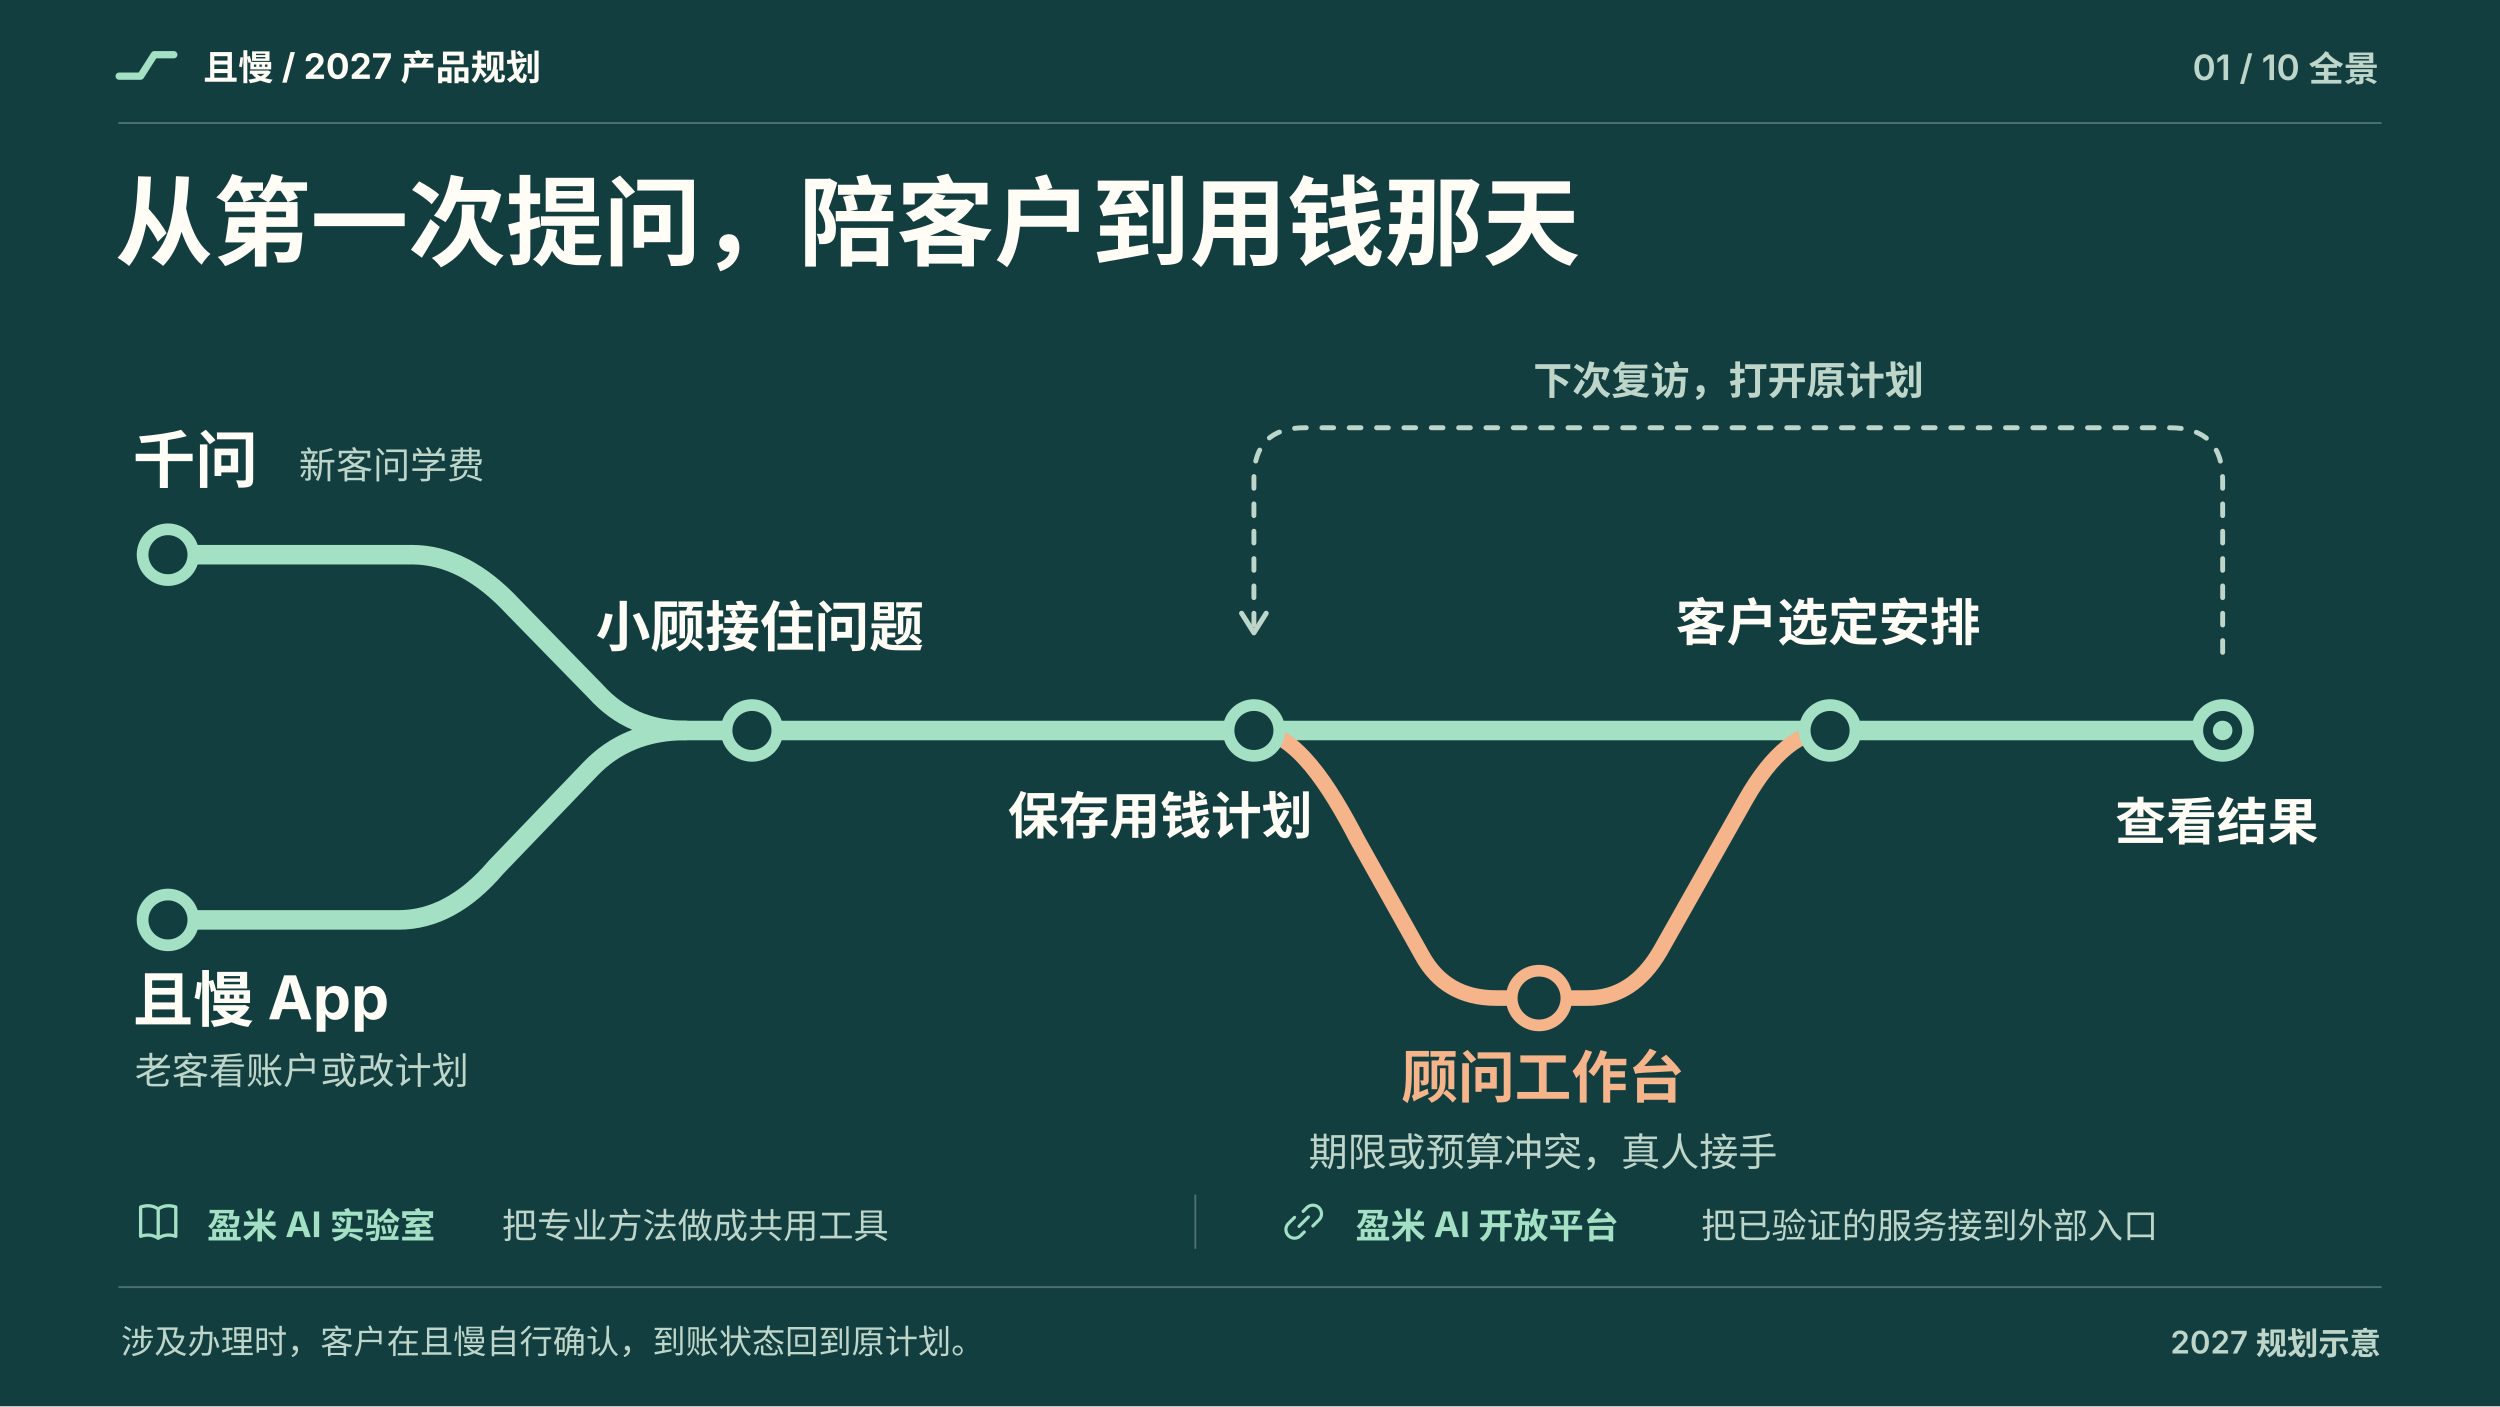
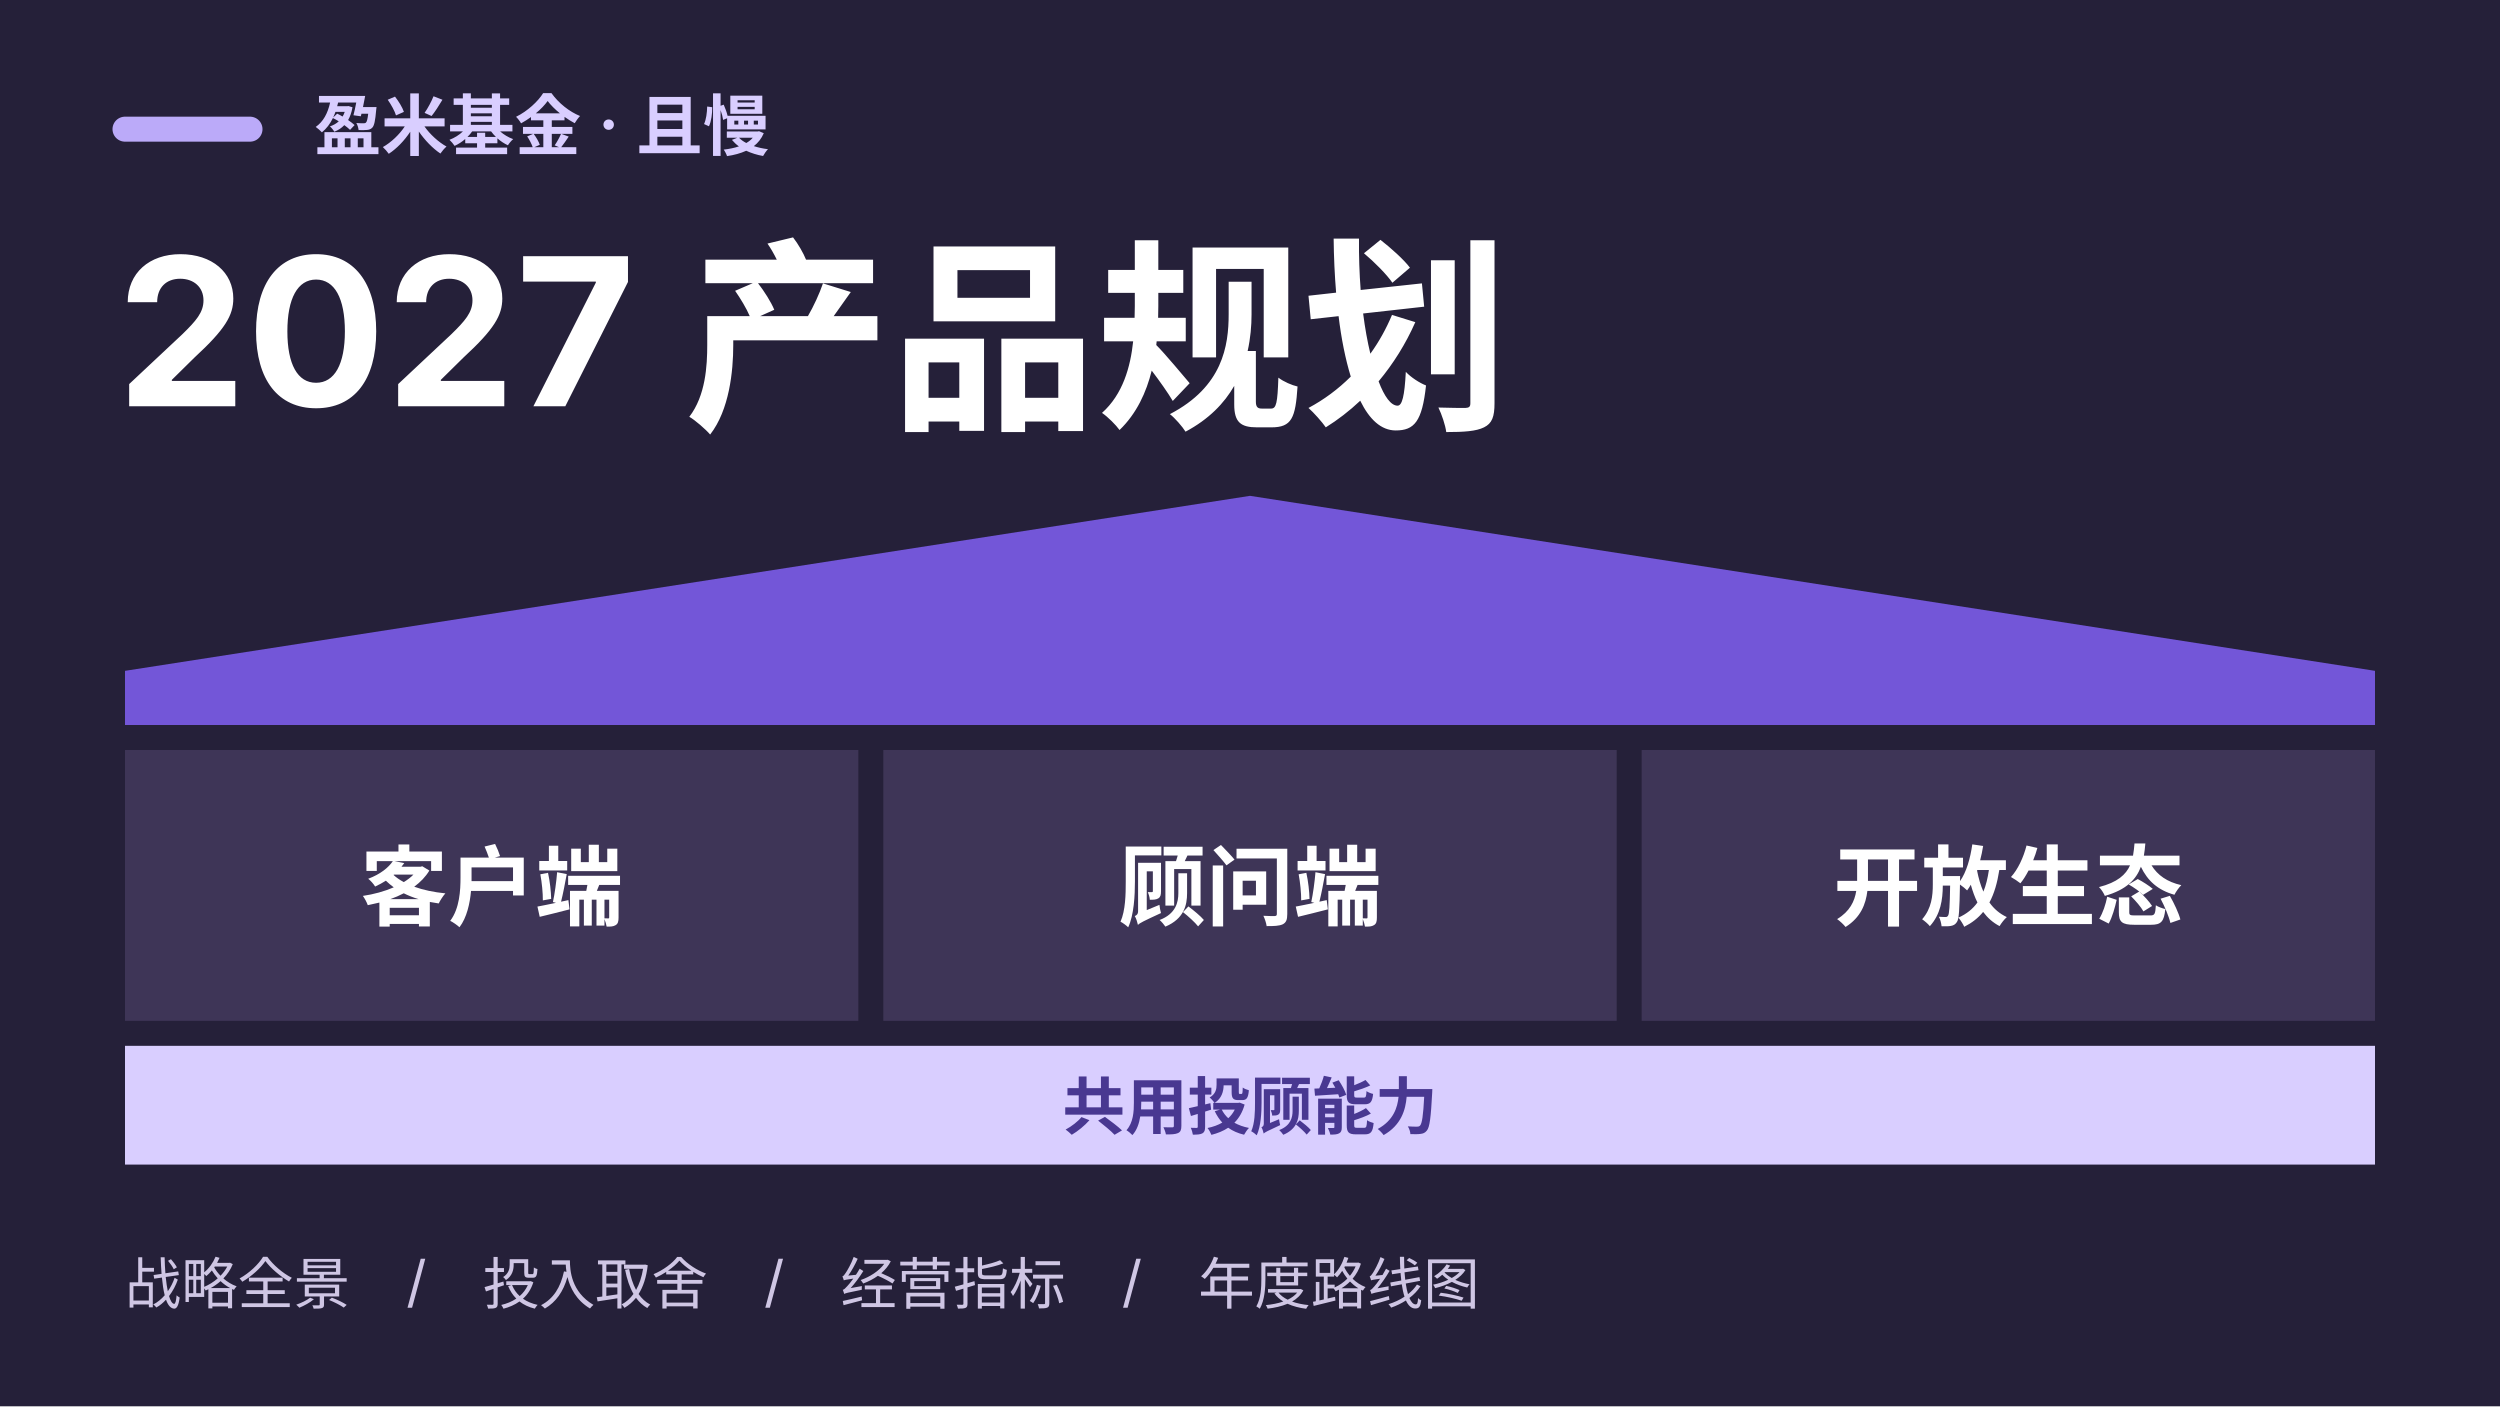
- <svg xmlns="http://www.w3.org/2000/svg" width="1280" height="720" viewBox="0 0 1280 720" role="img" aria-labelledby="t1 d1">
-   <rect x="0" y="0" width="1280" height="720" rx="0" fill="#123E40" />
-   <path d="M61 39h11l7-11h10" fill="none" stroke="#A3E0C4" stroke-width="3.7" stroke-linecap="round" stroke-linejoin="round" />
-   <text x="104" y="41" font-family="'Inter','PingFang SC','Hiragino Sans GB','Microsoft YaHei','Noto Sans CJK SC',sans-serif" font-size="18" font-weight="650" fill="#FFFDF5" text-anchor="start">且慢  /  2027 产品规划</text>
-   <text x="1218" y="41" font-family="'Inter','PingFang SC','Hiragino Sans GB','Microsoft YaHei','Noto Sans CJK SC',sans-serif" font-size="18" font-weight="620" fill="#BED5C9" text-anchor="end">01 / 10     全景</text>
-   <path d="M61 63L1219 63" fill="none" stroke="#4C706D" stroke-width="1" stroke-linecap="round" stroke-linejoin="round" />
-   <text x="59" y="132" font-family="'Inter','PingFang SC','Hiragino Sans GB','Microsoft YaHei','Noto Sans CJK SC',sans-serif" font-size="50" font-weight="720" fill="#FFFDF5" text-anchor="start">从第一次提问，陪客户到用钱那天</text>
-   <path d="M1138 334V246Q1138 219 1111 219H668Q642 219 642 245V323" fill="none" stroke="#BED5C9" stroke-width="2.5" stroke-dasharray="6 8" stroke-linecap="round" stroke-linejoin="round" />
-   <g transform="translate(642 324) rotate(90)">
-     <path d="M-10 -6.3L0 0L-10 6.3" fill="none" stroke="#BED5C9" stroke-width="2.6" stroke-linecap="round" stroke-linejoin="round" />
+ <svg xmlns="http://www.w3.org/2000/svg" width="1200" height="675" viewBox="0 0 1200 675">
+   <rect width="1200" height="675" fill="#252039" />
+   <g font-family="'Inter','PingFang SC','Microsoft YaHei',sans-serif">
+     <path d="M60 62H120" stroke="#BBAAF9" stroke-width="12" stroke-linecap="round" />
+     <text x="151" y="72" font-size="32" font-weight="620" fill="#D9CEFF">盈米基金 · 且慢</text>
+     <text x="56" y="195" font-size="99" font-weight="710" fill="#fff">2027 产品规划</text>
+     <path d="M60 322L600 238 1140 322V348H60Z" fill="#7356D8" />
+     <g fill="#3E3557">
+       <rect x="60" y="360" width="352" height="130" />
+       <rect x="424" y="360" width="352" height="130" />
+       <rect x="788" y="360" width="352" height="130" />
+     </g>
+     <g font-size="42" font-weight="650" fill="#fff" text-anchor="middle">
+       <text x="236" y="441">客户端</text>
+       <text x="600" y="441">顾问端</text>
+       <text x="964" y="441">开放生态</text>
+     </g>
+     <rect x="60" y="502" width="1080" height="57" fill="#D9CEFF" />
+     <text x="600" y="542" font-size="30" font-weight="650" fill="#493891" text-anchor="middle">共用投顾能力</text>
+     <text x="60" y="626" font-size="27" fill="#CFC6E4">战略全景　/　投入取舍　/　经营指标　/　年度路线图</text>
  </g>
-   <text x="885" y="202" font-family="'Inter','PingFang SC','Hiragino Sans GB','Microsoft YaHei','Noto Sans CJK SC',sans-serif" font-size="20" font-weight="560" fill="#BED5C9" text-anchor="middle">下次复访，打开原计划</text>
-   <path d="M86 284H211Q238 284 263 311L305 354Q323 374 351 374H1140" fill="none" stroke="#A3E0C4" stroke-width="10" stroke-linecap="round" stroke-linejoin="round" />
-   <path d="M86 471H204Q231 471 254 444L302 394Q321 374 351 374" fill="none" stroke="#A3E0C4" stroke-width="10" stroke-linecap="round" stroke-linejoin="round" />
-   <path d="M642 374C663 374 681 403 695 430L728 489Q740 511 766 511H813Q836 511 850 487L894 409Q914 374 937 374" fill="none" stroke="#F5B48A" stroke-width="8" stroke-linecap="round" stroke-linejoin="round" />
-   <circle cx="86" cy="284" r="13" fill="#123E40" stroke="#A3E0C4" stroke-width="6" />
-   <circle cx="86" cy="471" r="13" fill="#123E40" stroke="#A3E0C4" stroke-width="6" />
-   <circle cx="385" cy="374" r="13" fill="#123E40" stroke="#A3E0C4" stroke-width="6" />
-   <circle cx="642" cy="374" r="13" fill="#123E40" stroke="#A3E0C4" stroke-width="6" />
-   <circle cx="937" cy="374" r="13" fill="#123E40" stroke="#A3E0C4" stroke-width="6" />
-   <circle cx="1138" cy="374" r="13" fill="#123E40" stroke="#A3E0C4" stroke-width="6" />
-   <circle cx="788" cy="511" r="14" fill="#123E40" stroke="#F5B48A" stroke-width="6" />
-   <circle cx="1138" cy="374" r="5" fill="#A3E0C4" />
-   <text x="68" y="247" font-family="'Inter','PingFang SC','Hiragino Sans GB','Microsoft YaHei','Noto Sans CJK SC',sans-serif" font-size="32" font-weight="670" fill="#FFFDF5" text-anchor="start">千问</text>
-   <text x="153" y="245" font-family="'Inter','PingFang SC','Hiragino Sans GB','Microsoft YaHei','Noto Sans CJK SC',sans-serif" font-size="19" font-weight="500" fill="#BED5C9" text-anchor="start">新客问学费</text>
-   <text x="68" y="523" font-family="'Inter','PingFang SC','Hiragino Sans GB','Microsoft YaHei','Noto Sans CJK SC',sans-serif" font-size="31" font-weight="670" fill="#FFFDF5" text-anchor="start">且慢 App</text>
-   <text x="69" y="555" font-family="'Inter','PingFang SC','Hiragino Sans GB','Microsoft YaHei','Noto Sans CJK SC',sans-serif" font-size="19" font-weight="500" fill="#BED5C9" text-anchor="start">老客看账户或改计划</text>
-   <text x="389" y="331" font-family="'Inter','PingFang SC','Hiragino Sans GB','Microsoft YaHei','Noto Sans CJK SC',sans-serif" font-size="28" font-weight="680" fill="#FFFDF5" text-anchor="middle">小顾接住问题</text>
-   <text x="594" y="427" font-family="'Inter','PingFang SC','Hiragino Sans GB','Microsoft YaHei','Noto Sans CJK SC',sans-serif" font-size="26" font-weight="650" fill="#FFFDF5" text-anchor="middle">保存用钱计划</text>
-   <text x="936" y="328" font-family="'Inter','PingFang SC','Hiragino Sans GB','Microsoft YaHei','Noto Sans CJK SC',sans-serif" font-size="26" font-weight="650" fill="#FFFDF5" text-anchor="middle">客户选定安排</text>
-   <text x="1135" y="430" font-family="'Inter','PingFang SC','Hiragino Sans GB','Microsoft YaHei','Noto Sans CJK SC',sans-serif" font-size="26" font-weight="650" fill="#FFFDF5" text-anchor="middle">查看结果</text>
-   <text x="790" y="562" font-family="'Inter','PingFang SC','Hiragino Sans GB','Microsoft YaHei','Noto Sans CJK SC',sans-serif" font-size="29" font-weight="680" fill="#F5B48A" text-anchor="middle">顾问工作台</text>
-   <text x="790" y="597" font-family="'Inter','PingFang SC','Hiragino Sans GB','Microsoft YaHei','Noto Sans CJK SC',sans-serif" font-size="20" font-weight="500" fill="#BED5C9" text-anchor="middle">期限或预算冲突，真人接手</text>
-   <g transform="translate(69 614) scale(1)" fill="none" stroke="#A3E0C4" color="#A3E0C4" stroke-width="1.7" stroke-linecap="round" stroke-linejoin="round">
-     <path d="M12 5c-3-2-6-2-9-1v15c3-1 6-1 9 1 3-2 6-2 9-1V4c-3-1-6-1-9 1Zm0 0v15" />
-   </g>
-   <text x="106" y="634" font-family="'Inter','PingFang SC','Hiragino Sans GB','Microsoft YaHei','Noto Sans CJK SC',sans-serif" font-size="18" font-weight="670" fill="#A3E0C4" text-anchor="start">盈米 AI 实验室</text>
-   <text x="257" y="634" font-family="'Inter','PingFang SC','Hiragino Sans GB','Microsoft YaHei','Noto Sans CJK SC',sans-serif" font-size="18" font-weight="510" fill="#BED5C9" text-anchor="start">把专业方法做成共用工具</text>
-   <path d="M612 612L612 639" fill="none" stroke="#4C706D" stroke-width="1" stroke-linecap="round" stroke-linejoin="round" />
-   <g transform="translate(656 614) scale(0.95833)" fill="none" stroke="#A3E0C4" color="#A3E0C4" stroke-width="1.7" stroke-linecap="round" stroke-linejoin="round">
-     <path d="m9.5 14.5 5-5m-2.8-3 2.1-2.1a4.6 4.6 0 0 1 6.5 6.5l-3.4 3.4m-9.8-4.6-3.4 3.4a4.6 4.6 0 0 0 6.5 6.5l2.1-2.1" />
-   </g>
-   <text x="694" y="634" font-family="'Inter','PingFang SC','Hiragino Sans GB','Microsoft YaHei','Noto Sans CJK SC',sans-serif" font-size="18" font-weight="670" fill="#A3E0C4" text-anchor="start">盈米 AI 开放平台</text>
-   <text x="871" y="634" font-family="'Inter','PingFang SC','Hiragino Sans GB','Microsoft YaHei','Noto Sans CJK SC',sans-serif" font-size="18" font-weight="510" fill="#BED5C9" text-anchor="start">把已验证的服务接到外部入口</text>
-   <path d="M61 659L1219 659" fill="none" stroke="#4C706D" stroke-width="1" stroke-linecap="round" stroke-linejoin="round" />
-   <text x="62" y="693" font-family="'Inter','PingFang SC','Hiragino Sans GB','Microsoft YaHei','Noto Sans CJK SC',sans-serif" font-size="17" font-weight="520" fill="#BED5C9" text-anchor="start">涉及办理时，客户在且慢自行确认，到账状态回到原计划。</text>
-   <text x="1219" y="693" font-family="'Inter','PingFang SC','Hiragino Sans GB','Microsoft YaHei','Noto Sans CJK SC',sans-serif" font-size="16" font-weight="600" fill="#BED5C9" text-anchor="end">2027 规划示意</text>
</svg>
